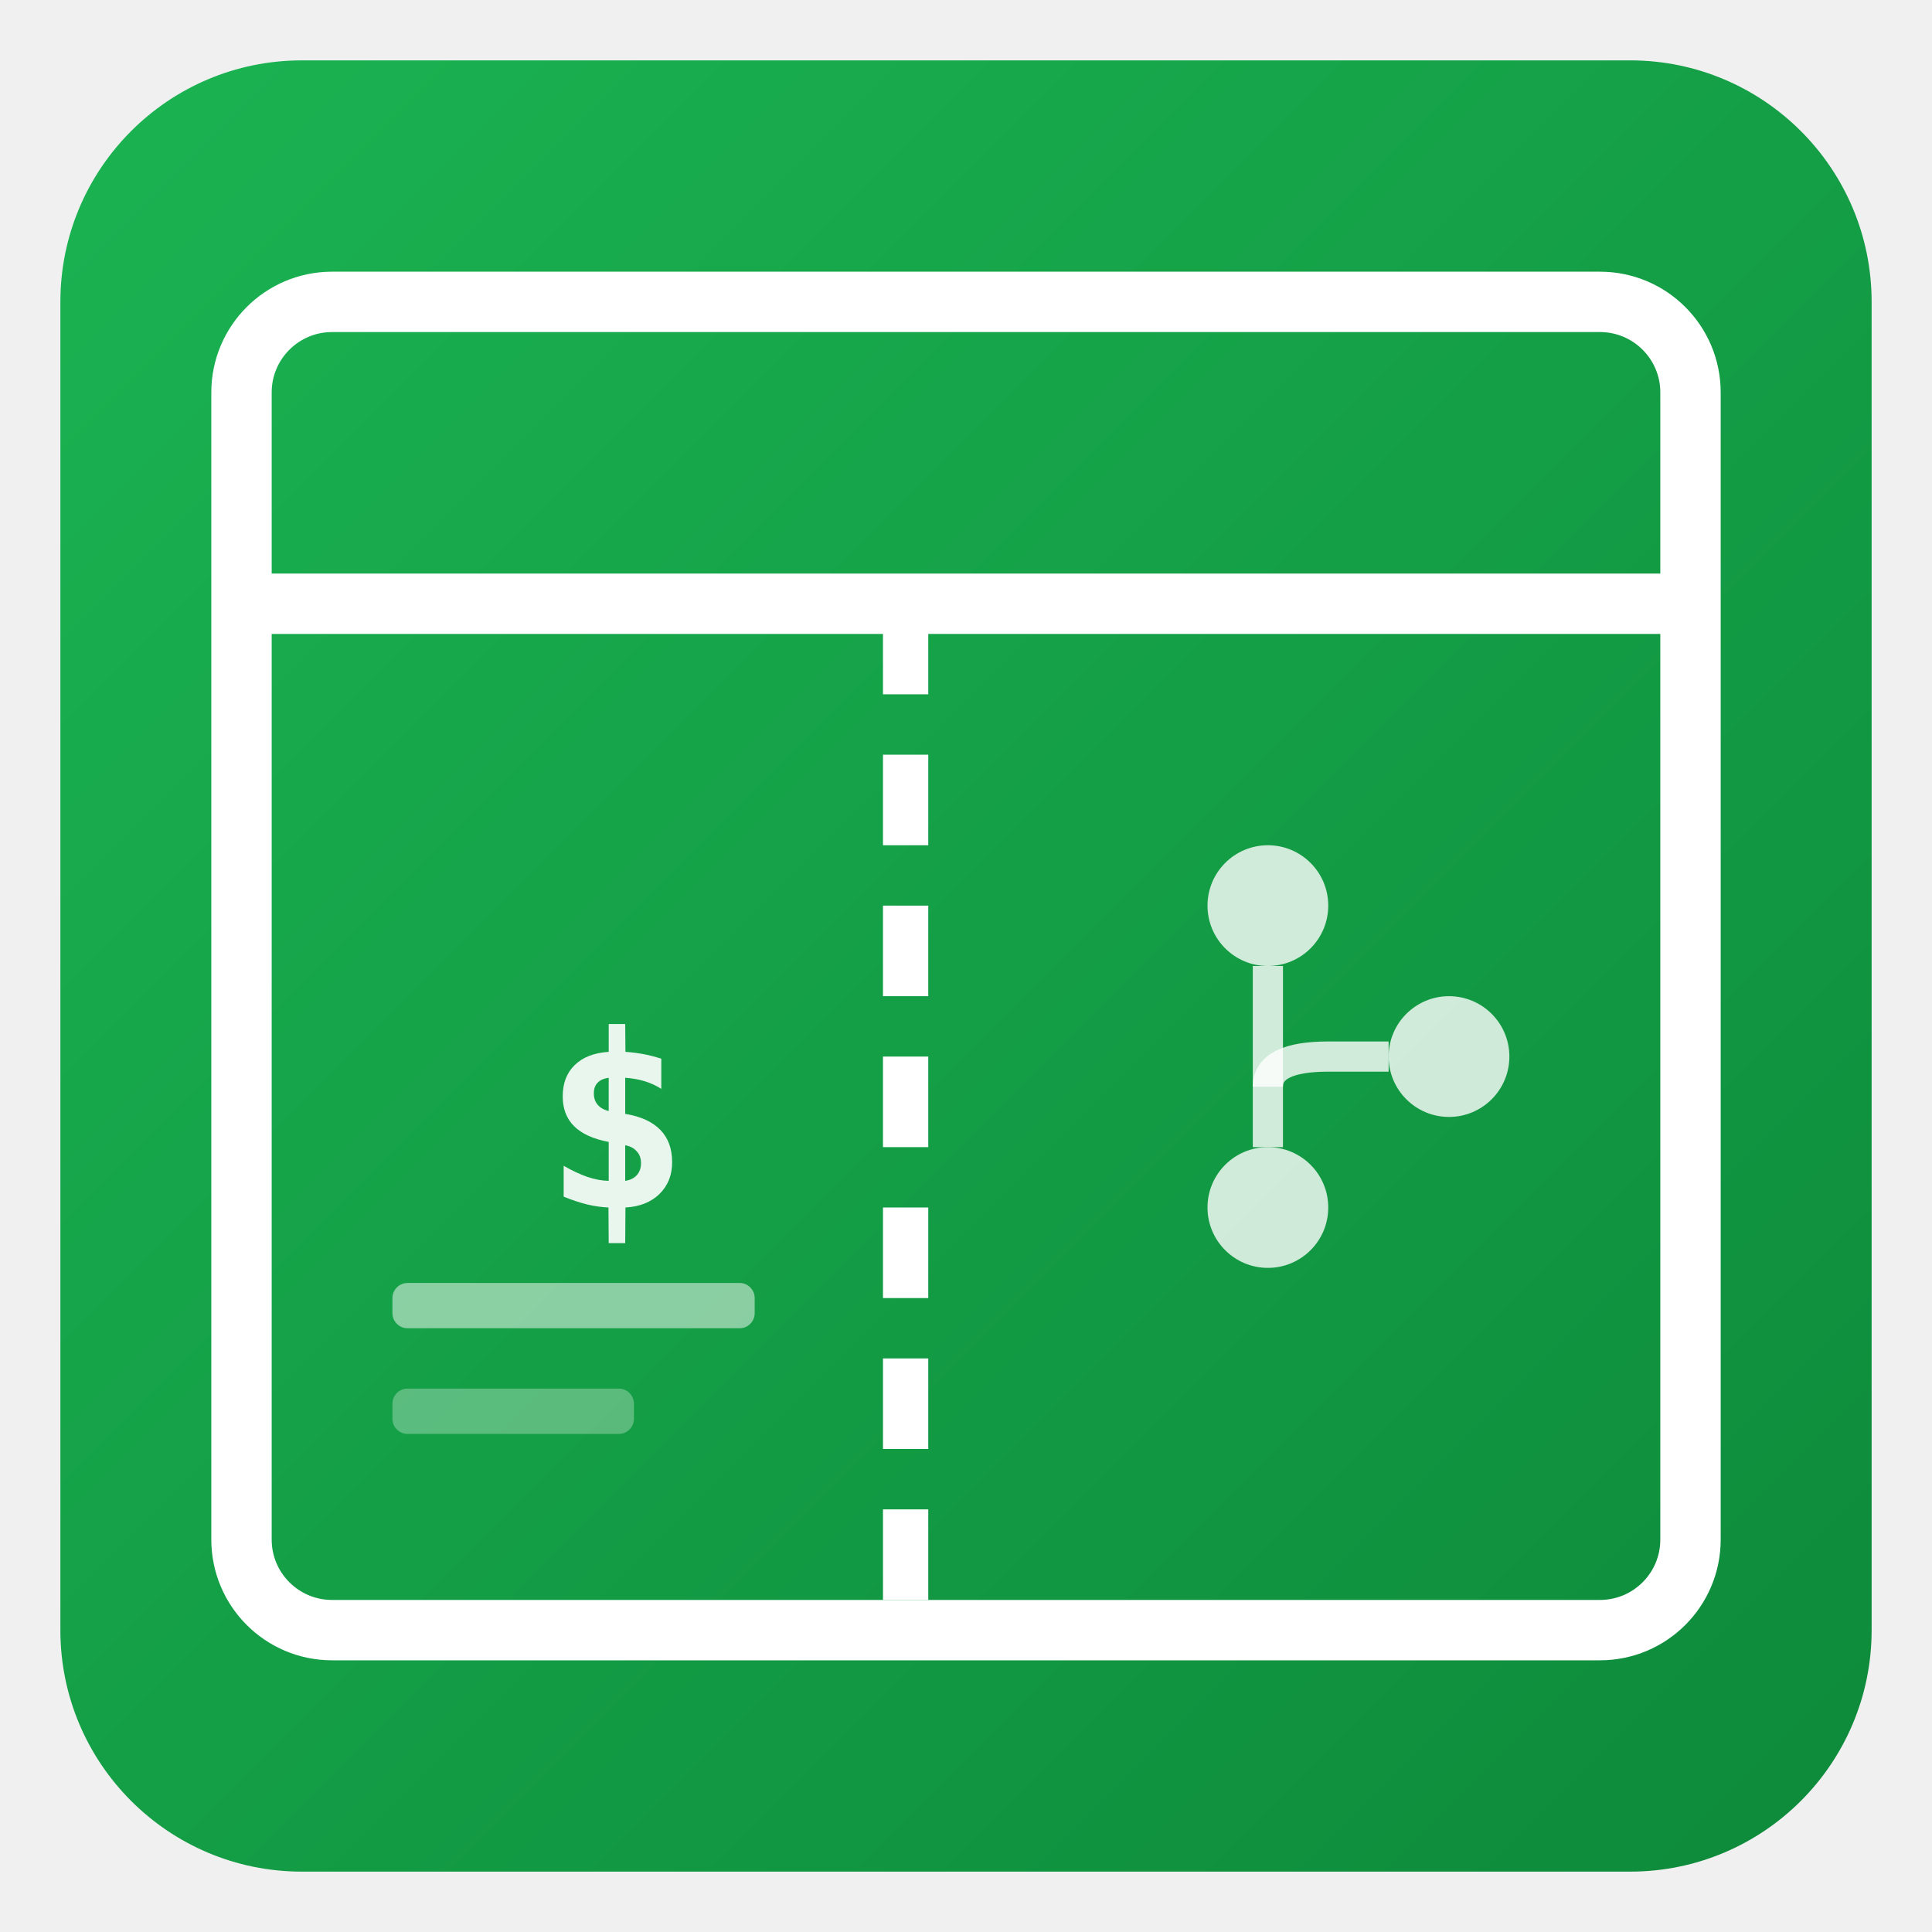
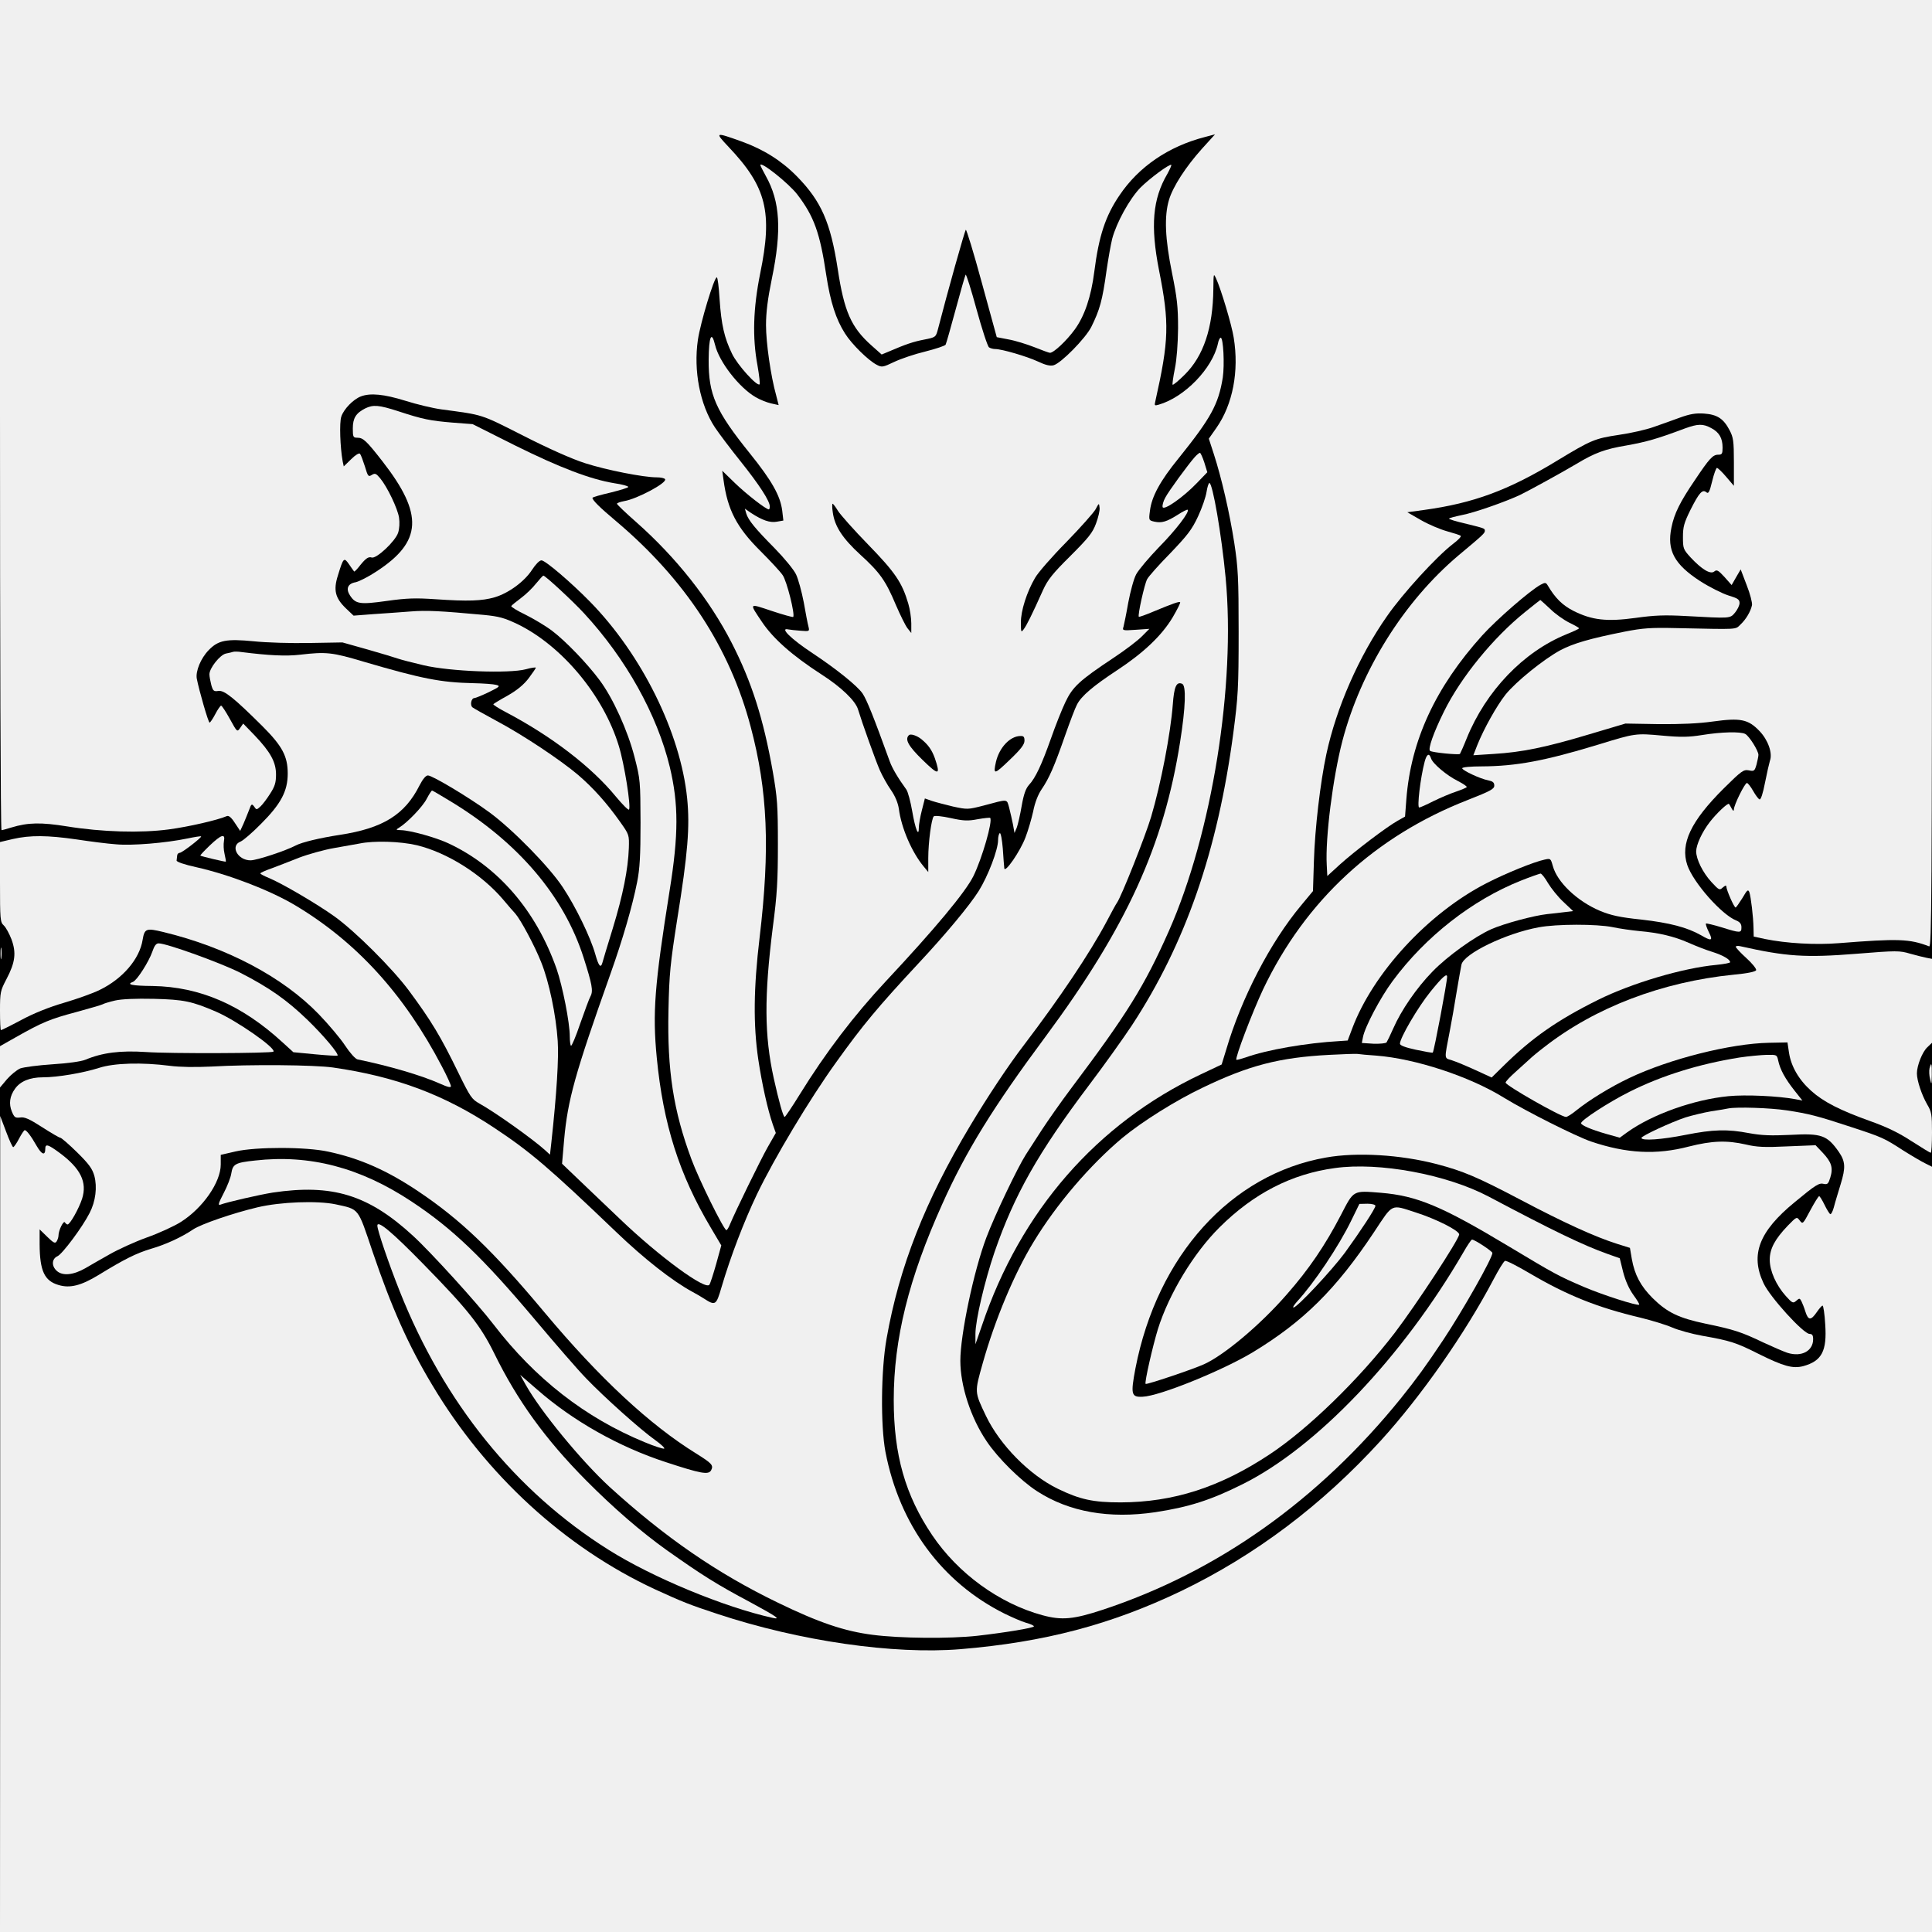
- <svg xmlns="http://www.w3.org/2000/svg" viewBox="0 0 128 128">
+ <svg xmlns="http://www.w3.org/2000/svg" version="1.0" width="1024" height="1024" viewBox="0 0 1024 1024" preserveAspectRatio="xMidYMid meet">
  <defs>
-     <linearGradient id="bg" x1="0%" y1="0%" x2="100%" y2="100%">
-       <stop offset="0%" style="stop-color:#1BB352;stop-opacity:1" />
-       <stop offset="100%" style="stop-color:#0D8A3A;stop-opacity:1" />
-     </linearGradient>
+     <mask id="m">
+       <rect width="10240" height="10240" fill="white" />
+       <g transform="translate(0,1024) scale(0.1,-0.1)" fill="black" stroke="none">
+         <path d="M0 8040 c0 -1210 3 -2200 8 -2200 4 0 27 6 52 14 89 27 158 28 295 6 185 -30 391 -36 540 -16 105 14 257 49 306 70 11 5 24 -5 44 -36 l28 -42 18 39 c9 22 23 55 30 74 11 31 14 32 26 16 12 -18 13 -18 33 0 11 10 34 40 51 67 26 40 32 60 32 103 0 66 -30 120 -114 208 l-60 62 -16 -23 c-16 -23 -16 -23 -55 48 -21 38 -42 70 -46 70 -4 0 -18 -20 -31 -45 -13 -25 -27 -45 -30 -45 -7 0 -56 171 -68 233 -7 39 21 108 63 151 51 53 94 61 239 47 66 -7 199 -11 295 -9 l175 3 135 -38 c74 -21 146 -43 160 -48 14 -5 75 -21 135 -35 139 -33 454 -45 543 -21 28 8 52 11 52 8 0 -3 -17 -28 -38 -56 -26 -34 -61 -63 -110 -91 -40 -22 -74 -43 -77 -46 -3 -3 27 -22 67 -43 241 -127 453 -289 583 -448 35 -42 66 -73 69 -68 11 17 -25 243 -54 337 -81 267 -301 531 -537 646 -70 33 -97 41 -180 49 -228 21 -303 25 -388 18 -49 -4 -138 -10 -196 -14 l-105 -8 -41 39 c-56 54 -67 96 -42 174 29 95 32 98 59 59 13 -19 25 -36 27 -38 1 -2 12 8 24 23 36 46 51 57 69 51 25 -8 125 86 140 131 7 21 9 54 5 80 -7 48 -62 163 -100 209 -22 26 -27 28 -44 18 -19 -12 -21 -8 -37 45 -10 31 -21 61 -26 67 -5 5 -24 -6 -47 -29 l-39 -38 -6 28 c-13 72 -18 204 -7 236 13 40 64 92 104 107 50 19 122 12 235 -23 60 -19 147 -40 193 -46 223 -30 203 -23 432 -139 133 -68 259 -124 328 -146 112 -36 309 -75 379 -75 22 0 42 -4 45 -10 12 -19 -149 -105 -217 -116 -21 -4 -38 -10 -38 -14 0 -4 47 -49 104 -99 209 -185 386 -408 504 -638 106 -207 168 -401 218 -683 24 -139 27 -179 27 -385 0 -190 -4 -266 -27 -440 -46 -367 -45 -572 5 -800 27 -121 50 -205 58 -205 3 0 39 53 79 118 139 225 289 421 458 602 260 278 420 470 463 556 46 93 104 294 89 309 -2 2 -32 -1 -66 -7 -52 -10 -75 -9 -143 6 -45 10 -85 14 -90 9 -12 -12 -29 -137 -29 -221 l0 -74 -24 29 c-62 74 -119 204 -132 307 -5 31 -19 66 -42 99 -19 27 -45 74 -58 103 -23 52 -95 254 -116 323 -13 46 -90 120 -195 187 -153 99 -254 188 -314 277 -69 103 -72 100 51 59 60 -20 111 -34 114 -32 11 12 -34 192 -56 222 -12 18 -66 76 -118 128 -125 124 -174 218 -195 375 l-7 50 68 -66 c60 -58 164 -139 179 -139 3 0 5 7 5 16 0 29 -56 115 -155 239 -53 66 -114 147 -136 180 -79 120 -114 300 -90 464 13 89 86 331 100 331 5 0 11 -52 15 -116 9 -134 25 -205 66 -289 28 -59 133 -175 146 -162 3 3 -2 48 -11 99 -28 150 -23 303 14 488 67 325 34 459 -167 671 -75 80 -74 80 72 28 115 -42 210 -102 291 -185 128 -131 177 -243 215 -489 34 -225 71 -310 179 -406 l54 -48 36 15 c93 40 132 53 189 64 61 12 62 13 73 54 52 202 142 522 148 528 3 4 42 -122 85 -281 l79 -288 62 -12 c35 -6 96 -25 137 -41 40 -16 78 -30 83 -30 20 0 88 64 131 123 52 71 87 173 104 307 24 189 59 295 133 404 102 152 260 260 454 310 l53 14 -69 -76 c-87 -97 -154 -201 -175 -271 -26 -87 -21 -206 16 -388 27 -133 32 -179 32 -293 -1 -84 -7 -165 -17 -214 -9 -44 -14 -82 -12 -85 3 -3 32 21 64 53 100 99 150 248 152 455 1 81 1 84 14 56 26 -55 84 -249 94 -315 29 -178 -5 -354 -92 -478 l-40 -57 26 -80 c41 -126 84 -312 109 -473 20 -131 23 -183 23 -472 0 -298 -3 -342 -28 -534 -83 -626 -254 -1118 -538 -1551 -47 -71 -150 -215 -228 -318 -269 -357 -395 -580 -500 -884 -52 -153 -101 -361 -101 -433 l0 -55 35 101 c204 605 608 1069 1160 1330 l110 52 24 78 c80 273 234 570 397 765 l63 76 5 159 c5 171 34 418 66 567 53 246 172 518 322 732 85 122 261 314 349 382 27 20 46 40 41 43 -4 4 -36 14 -72 24 -36 10 -98 36 -138 59 l-73 42 88 12 c262 36 448 104 707 262 180 109 199 117 326 136 63 9 147 28 185 42 39 13 101 36 140 50 53 19 83 24 127 21 70 -5 103 -27 135 -88 20 -38 23 -57 23 -169 l0 -126 -41 48 c-22 26 -44 47 -49 47 -4 0 -16 -32 -25 -70 -14 -58 -20 -69 -31 -59 -21 17 -38 -2 -84 -93 -34 -69 -40 -90 -40 -144 0 -62 2 -66 41 -109 59 -63 105 -91 125 -74 13 11 21 7 54 -29 l38 -43 24 42 24 41 32 -84 c18 -45 30 -93 28 -105 -7 -34 -32 -76 -61 -103 -29 -28 -4 -26 -345 -19 -130 3 -173 0 -270 -19 -185 -37 -271 -62 -341 -99 -88 -48 -233 -165 -289 -234 -48 -61 -115 -181 -150 -268 l-21 -54 108 7 c150 9 276 35 503 103 l195 58 175 -3 c119 -1 212 3 290 14 145 20 186 12 246 -51 45 -47 70 -117 55 -157 -4 -13 -16 -65 -26 -116 -11 -57 -22 -91 -29 -89 -6 2 -21 22 -34 45 -13 23 -28 42 -33 42 -11 0 -69 -117 -69 -140 -1 -11 -4 -9 -12 5 -6 11 -12 22 -14 24 -6 7 -67 -51 -101 -95 -42 -54 -72 -120 -73 -156 0 -42 35 -113 81 -163 40 -43 43 -45 60 -29 13 11 19 13 19 5 0 -17 41 -111 49 -111 3 0 19 23 36 50 25 43 30 48 37 31 8 -24 21 -130 22 -191 l1 -44 60 -13 c113 -23 267 -32 391 -22 316 25 375 23 479 -17 13 -6 15 254 15 2505 l0 2511 -5120 0 -5120 0 0 -2200z" />
+         <path d="M4030 9365 c0 -3 13 -29 29 -58 76 -135 85 -288 32 -544 -22 -107 -31 -179 -31 -246 0 -93 25 -270 54 -373 l13 -51 -41 9 c-22 5 -59 20 -81 33 -88 51 -194 188 -215 277 -19 78 -33 44 -34 -79 -1 -185 37 -271 220 -498 115 -143 160 -223 170 -302 l6 -52 -34 -6 c-37 -7 -77 7 -137 46 l-33 23 7 -25 c11 -36 48 -81 150 -184 51 -52 102 -114 114 -139 12 -25 30 -91 41 -148 10 -57 21 -115 25 -129 6 -25 6 -26 -42 -22 -26 2 -56 5 -65 7 -48 11 15 -51 127 -125 127 -84 239 -174 267 -215 22 -33 58 -122 144 -360 13 -36 43 -87 88 -149 8 -11 22 -63 31 -115 16 -94 35 -141 35 -87 0 16 7 57 16 92 l16 63 37 -13 c21 -7 72 -20 113 -30 75 -16 78 -16 160 5 135 36 123 37 137 -12 6 -23 15 -63 20 -88 l8 -45 12 28 c6 16 18 68 26 115 11 63 22 93 39 112 34 36 67 107 116 245 23 66 57 152 76 192 39 83 75 116 257 237 62 41 129 92 150 114 l39 39 -72 -5 c-71 -5 -72 -4 -65 17 3 12 15 69 25 127 11 58 29 126 42 150 13 24 67 88 120 143 90 91 164 188 153 199 -2 3 -26 -9 -52 -26 -60 -38 -86 -45 -124 -37 -30 7 -31 7 -24 58 9 75 54 158 151 277 172 214 212 286 235 429 10 68 3 211 -11 211 -5 0 -12 -15 -15 -32 -29 -131 -177 -284 -314 -323 -21 -6 -23 -5 -18 16 73 326 76 415 20 697 -46 235 -34 377 44 510 13 24 23 45 21 48 -8 7 -114 -71 -164 -121 -57 -59 -126 -184 -149 -270 -8 -32 -21 -107 -30 -168 -22 -160 -36 -209 -81 -300 -31 -61 -161 -193 -200 -203 -18 -5 -43 1 -83 20 -58 27 -191 66 -226 66 -11 0 -26 4 -33 9 -7 4 -37 95 -66 201 -29 106 -55 189 -58 184 -3 -5 -27 -88 -53 -185 -26 -97 -50 -180 -53 -186 -4 -6 -52 -22 -107 -36 -55 -13 -129 -38 -165 -55 -61 -29 -66 -30 -94 -15 -44 23 -131 108 -167 165 -48 75 -78 167 -100 312 -33 222 -65 310 -153 425 -45 59 -196 179 -196 156z m411 -1832 c13 -21 85 -102 160 -179 143 -147 180 -201 213 -313 9 -30 16 -77 16 -105 l0 -51 -20 25 c-11 14 -38 69 -61 122 -55 131 -85 173 -188 267 -95 87 -137 151 -147 225 -4 25 -4 46 -1 46 3 0 16 -17 28 -37z m1368 -68 c-18 -49 -40 -76 -136 -172 -94 -93 -120 -126 -145 -181 -61 -136 -87 -187 -102 -207 -14 -19 -15 -16 -15 35 -1 62 32 164 75 237 15 27 89 112 165 189 76 78 146 157 156 175 18 34 18 34 21 8 2 -14 -7 -52 -19 -84z m-924 -1144 c36 -30 54 -56 70 -100 31 -91 21 -93 -65 -9 -76 74 -95 109 -73 131 9 10 44 -2 68 -22z m545 -7 c0 -20 -20 -46 -80 -103 -81 -78 -87 -79 -71 -8 18 75 74 135 129 136 17 1 22 -4 22 -25z" />
+         <path d="M1935 8075 c-49 -25 -65 -52 -65 -106 0 -45 2 -49 24 -49 31 0 48 -16 133 -125 219 -281 211 -426 -32 -584 -42 -28 -92 -53 -110 -57 -42 -7 -53 -35 -30 -70 30 -46 53 -49 196 -29 106 15 152 16 257 9 174 -12 247 -9 313 10 75 22 159 84 199 146 19 29 39 50 50 50 20 0 156 -116 256 -218 276 -281 481 -697 516 -1043 15 -150 4 -291 -53 -644 -36 -230 -42 -286 -46 -480 -7 -318 26 -532 122 -790 39 -106 172 -375 185 -375 4 0 13 15 20 33 27 65 158 334 199 407 l43 75 -16 45 c-28 82 -57 213 -77 345 -27 184 -25 378 7 645 56 472 43 778 -47 1117 -111 421 -348 782 -714 1091 -87 73 -124 110 -125 123 0 4 43 16 95 28 52 13 95 26 95 30 0 5 -34 14 -75 20 -127 21 -289 83 -525 200 l-225 113 -105 8 c-121 10 -160 18 -288 60 -105 34 -134 36 -177 15z" />
+         <path d="M8930 7969 c-149 -56 -204 -71 -309 -90 -114 -19 -168 -39 -266 -98 -81 -48 -256 -144 -300 -165 -85 -39 -243 -94 -307 -106 -38 -8 -68 -16 -68 -19 0 -3 35 -14 78 -24 110 -27 112 -27 112 -40 0 -13 -7 -20 -140 -131 -289 -244 -517 -609 -615 -983 -51 -196 -91 -515 -83 -657 l3 -59 69 63 c78 70 245 197 304 230 l39 22 7 92 c24 311 154 593 402 868 76 84 254 239 310 269 24 13 28 12 38 -5 39 -66 77 -104 136 -134 98 -49 176 -58 329 -37 100 14 153 16 265 10 239 -13 235 -14 262 18 13 16 24 38 24 51 0 19 -10 25 -59 40 -32 10 -100 44 -150 76 -137 89 -177 163 -152 284 15 74 45 135 124 251 77 115 95 135 124 135 20 0 23 5 23 38 0 50 -18 81 -60 103 -44 24 -71 23 -140 -2z" />
+         <path d="M6333 7818 c-38 -43 -140 -183 -157 -216 -10 -18 -16 -40 -14 -49 4 -22 108 50 180 125 l57 59 -16 52 c-9 28 -20 51 -23 51 -4 0 -16 -10 -27 -22z" />
+         <path d="M6395 7633 c-4 -27 -24 -85 -45 -130 -32 -69 -56 -100 -147 -195 -61 -62 -116 -124 -123 -138 -14 -26 -51 -192 -44 -199 2 -2 36 10 76 27 106 44 138 55 143 50 3 -2 -15 -38 -39 -79 -57 -96 -153 -188 -296 -282 -126 -83 -189 -136 -212 -182 -9 -16 -37 -90 -63 -164 -57 -164 -85 -227 -124 -284 -19 -28 -36 -71 -45 -118 -9 -40 -27 -102 -41 -138 -28 -74 -109 -191 -112 -163 -1 9 -5 56 -8 105 -4 48 -11 85 -16 81 -5 -3 -9 -20 -9 -37 0 -51 -53 -190 -103 -270 -48 -76 -174 -228 -318 -382 -215 -231 -296 -328 -437 -525 -140 -194 -329 -510 -420 -700 -69 -145 -139 -327 -188 -493 -28 -96 -32 -99 -94 -59 -14 9 -41 25 -60 35 -107 58 -257 176 -405 318 -355 340 -455 425 -645 551 -267 177 -522 272 -855 320 -100 14 -437 17 -645 5 -86 -4 -166 -3 -220 4 -148 19 -295 15 -375 -11 -85 -27 -220 -50 -298 -50 -69 0 -119 -21 -147 -60 -29 -40 -34 -81 -17 -122 13 -31 18 -34 44 -31 23 4 49 -8 116 -51 48 -31 91 -56 96 -56 6 0 46 -35 89 -77 64 -63 81 -87 92 -125 16 -60 7 -135 -25 -197 -38 -75 -144 -217 -170 -229 -31 -14 -33 -52 -4 -78 31 -28 88 -22 151 14 29 17 88 51 131 75 44 25 131 65 195 88 65 23 145 60 180 82 116 73 212 210 212 305 l0 51 78 18 c109 25 374 25 492 -1 169 -36 312 -100 475 -209 227 -152 396 -314 671 -643 291 -348 558 -596 804 -748 83 -52 93 -62 79 -89 -14 -25 -53 -18 -239 43 -249 81 -494 219 -684 386 l-89 77 29 -52 c79 -141 295 -404 445 -542 295 -268 568 -457 893 -614 216 -105 352 -151 502 -170 147 -19 409 -21 554 -5 149 17 300 42 300 50 0 4 -19 13 -42 19 -24 7 -74 29 -113 48 -333 166 -557 470 -632 858 -26 139 -24 431 6 600 67 380 204 729 443 1128 91 152 202 320 288 432 187 246 345 481 435 650 26 50 51 95 55 100 23 31 152 357 181 455 53 179 103 441 115 595 7 96 19 123 49 111 23 -8 19 -124 -10 -307 -86 -550 -285 -985 -714 -1564 -277 -373 -421 -606 -546 -885 -179 -397 -258 -717 -258 -1040 0 -291 61 -505 204 -717 137 -203 356 -362 584 -424 103 -28 165 -22 320 29 608 201 1143 580 1581 1122 81 101 133 172 224 309 103 155 260 432 260 460 0 9 -94 71 -108 71 -4 0 -25 -31 -46 -68 -322 -554 -778 -1034 -1171 -1229 -168 -84 -284 -121 -462 -148 -244 -36 -456 1 -626 111 -87 56 -208 176 -267 264 -85 125 -140 295 -140 428 0 138 71 476 138 653 44 117 165 370 209 439 16 25 54 83 84 130 30 46 101 148 159 225 294 391 386 539 515 830 229 517 355 1304 301 1874 -22 231 -69 501 -86 501 -4 0 -11 -21 -15 -47z" />
+         <path d="M2841 7147 c-18 -23 -54 -58 -80 -77 -25 -19 -49 -38 -51 -42 -3 -4 31 -25 75 -46 44 -22 108 -60 142 -86 70 -53 185 -172 251 -261 71 -95 149 -267 185 -407 31 -120 31 -129 32 -348 0 -176 -4 -245 -18 -315 -25 -127 -77 -306 -143 -491 -187 -527 -225 -664 -244 -875 l-11 -127 92 -88 c52 -49 148 -142 216 -206 209 -200 454 -379 473 -347 5 7 21 57 36 110 l27 98 -55 93 c-168 282 -253 550 -287 902 -23 238 -12 383 68 885 48 298 48 459 1 656 -67 277 -232 574 -455 815 -61 66 -206 200 -215 199 -3 0 -20 -19 -39 -42z" />
+         <path d="M8083 6996 c-169 -136 -340 -346 -429 -526 -57 -115 -87 -202 -74 -210 14 -9 151 -22 158 -16 2 3 19 40 36 83 102 251 300 458 528 551 37 15 68 29 67 32 0 3 -23 16 -52 30 -28 14 -74 46 -101 73 -28 26 -51 47 -52 47 -1 0 -38 -29 -81 -64z" />
+         <path d="M1235 6785 c-5 -2 -22 -6 -38 -9 -31 -7 -87 -77 -87 -110 0 -12 5 -37 10 -57 9 -31 13 -35 38 -31 31 4 82 -37 233 -187 105 -105 134 -159 134 -251 0 -93 -36 -161 -141 -266 -45 -46 -94 -88 -108 -94 -58 -22 -17 -100 52 -100 33 0 187 51 240 79 32 17 128 40 233 56 229 35 345 107 423 263 17 33 33 52 44 52 24 0 222 -119 328 -197 124 -92 316 -288 387 -396 68 -102 147 -265 172 -354 18 -64 29 -77 38 -45 2 9 27 91 55 182 54 177 81 313 85 425 2 70 2 71 -47 140 -71 100 -141 178 -221 247 -93 79 -292 212 -435 288 -63 34 -120 66 -126 71 -14 12 -6 49 10 49 6 0 40 14 76 31 59 29 63 33 40 39 -14 4 -69 8 -122 9 -173 4 -270 23 -581 114 -167 50 -198 53 -336 37 -76 -9 -168 -4 -311 14 -19 3 -39 3 -45 1z" />
+         <path d="M9020 6344 c-68 -11 -110 -12 -208 -3 -143 13 -144 13 -339 -47 -286 -87 -436 -115 -620 -116 -57 0 -103 -4 -103 -10 0 -11 95 -56 138 -64 24 -5 32 -11 32 -28 0 -18 -21 -29 -138 -75 -493 -192 -863 -534 -1087 -1004 -57 -121 -150 -365 -142 -374 2 -2 24 4 48 12 114 41 322 77 498 87 l44 3 23 61 c110 296 403 614 713 773 101 52 251 113 308 125 31 7 32 6 43 -33 23 -87 130 -188 251 -239 59 -24 104 -34 219 -46 149 -17 241 -41 314 -82 58 -34 67 -31 43 16 -11 23 -18 43 -15 45 2 2 40 -7 83 -20 99 -31 105 -31 105 0 0 18 -8 28 -27 36 -76 29 -228 200 -260 294 -38 113 19 233 193 406 95 94 105 101 133 96 28 -6 31 -4 41 31 5 20 10 43 10 51 0 22 -49 100 -70 111 -25 13 -125 11 -230 -6z" />
+         <path d="M7551 6203 c-23 -87 -41 -243 -29 -243 5 0 39 15 76 34 37 18 91 41 119 50 29 10 55 21 57 24 2 4 -19 18 -46 32 -59 29 -134 92 -143 120 -10 31 -23 24 -34 -17z" />
+         <path d="M2261 6005 c-22 -42 -102 -125 -146 -152 -18 -11 -18 -12 10 -13 50 -1 186 -39 252 -70 263 -123 464 -356 573 -665 32 -93 70 -285 70 -359 0 -24 3 -45 6 -49 4 -3 26 49 49 117 24 68 48 134 55 146 15 28 8 64 -37 205 -104 325 -345 609 -702 826 -53 32 -98 59 -101 59 -3 0 -16 -20 -29 -45z" />
+         <path d="M68 5793 l-68 -16 0 -212 c0 -198 1 -213 20 -230 11 -10 29 -43 41 -74 26 -71 20 -122 -27 -211 -32 -61 -34 -69 -34 -167 0 -57 2 -103 5 -103 3 0 52 24 108 54 65 35 147 68 226 91 68 20 153 50 189 68 122 59 212 164 228 266 10 60 19 63 110 41 335 -81 633 -238 824 -436 53 -55 116 -130 140 -167 25 -38 54 -70 65 -72 169 -35 337 -84 438 -129 40 -18 57 -22 57 -13 0 7 -21 54 -47 103 -201 385 -455 664 -784 859 -133 78 -346 160 -520 199 -60 13 -104 28 -103 35 1 6 2 18 3 26 0 8 7 15 14 15 12 0 118 82 113 87 -2 2 -34 -3 -72 -11 -115 -24 -294 -39 -379 -31 -44 3 -138 15 -210 26 -153 22 -245 23 -337 2z" />
+         <path d="M1112 5759 c-29 -28 -52 -52 -50 -54 5 -4 132 -34 135 -32 1 2 -2 20 -7 42 -5 21 -6 51 -3 67 8 42 -14 35 -75 -23z" />
+         <path d="M1905 5769 c-22 -4 -83 -15 -135 -24 -52 -9 -135 -32 -185 -51 -49 -20 -116 -45 -147 -57 -32 -11 -58 -23 -58 -26 0 -4 20 -14 44 -24 69 -28 256 -138 347 -203 111 -79 309 -277 396 -394 120 -162 169 -244 262 -435 63 -129 72 -142 112 -164 85 -47 285 -190 349 -248 l25 -23 7 62 c29 266 40 449 34 541 -9 137 -46 315 -88 418 -34 86 -108 224 -137 257 -9 9 -38 43 -65 75 -114 134 -296 248 -456 287 -89 21 -229 25 -305 9z" />
+         <path d="M8060 5572 c-256 -102 -505 -296 -679 -532 -64 -86 -147 -243 -157 -297 l-6 -31 62 -4 c34 -1 65 2 69 7 4 6 20 39 36 75 41 94 123 214 207 300 78 81 224 186 312 225 68 30 224 72 296 80 30 3 74 8 96 11 l42 5 -52 49 c-28 26 -64 71 -81 99 -16 28 -34 51 -40 51 -5 -1 -53 -17 -105 -38z" />
+         <path d="M8155 5325 c-174 -32 -397 -140 -409 -198 -3 -12 -14 -78 -26 -147 -11 -69 -27 -159 -35 -200 -31 -162 -32 -146 11 -160 22 -7 77 -30 125 -52 l85 -39 60 59 c153 151 286 244 503 352 179 89 452 170 629 186 39 4 72 10 72 14 0 15 -38 37 -95 55 -33 10 -89 32 -125 48 -77 34 -157 53 -260 62 -41 4 -106 13 -143 21 -84 17 -296 17 -392 -1z" />
+         <path d="M807 5195 c-18 -52 -81 -151 -102 -159 -38 -14 -6 -21 104 -22 251 -4 474 -101 690 -300 l56 -51 115 -11 c63 -6 116 -9 119 -7 8 9 -74 107 -161 191 -109 105 -202 170 -354 248 -103 52 -390 156 -433 156 -14 0 -23 -13 -34 -45z" />
+         <path d="M3 5185 c0 -27 2 -38 4 -22 2 15 2 37 0 50 -2 12 -4 0 -4 -28z" />
+         <path d="M9200 5222 c0 -5 25 -32 56 -60 31 -28 54 -57 52 -64 -3 -8 -44 -17 -119 -24 -379 -38 -734 -173 -1003 -383 -33 -25 -69 -55 -80 -66 -12 -11 -45 -41 -74 -67 -28 -25 -52 -50 -52 -56 0 -15 293 -182 320 -182 7 0 31 15 54 34 68 55 182 125 281 172 214 102 538 183 740 187 l99 2 8 -54 c11 -73 52 -144 118 -203 66 -59 153 -103 315 -161 84 -30 149 -61 216 -105 53 -34 99 -62 102 -62 4 0 7 48 7 107 0 96 -2 110 -26 150 -28 49 -54 125 -54 164 0 41 29 115 56 139 l24 23 0 223 0 222 -27 5 c-16 3 -55 13 -88 22 -57 17 -72 17 -283 0 -274 -22 -374 -15 -619 40 -13 3 -23 1 -23 -3z" />
+         <path d="M7581 4983 c-66 -82 -161 -244 -161 -275 0 -9 29 -20 85 -32 47 -10 87 -17 89 -15 7 8 76 373 76 402 0 21 -26 -2 -89 -80z" />
+         <path d="M610 4937 c-30 -7 -60 -16 -66 -20 -7 -4 -71 -22 -143 -42 -135 -36 -177 -53 -318 -133 l-83 -47 0 -109 0 -110 37 44 c20 23 52 49 70 57 19 7 96 17 171 22 81 5 152 15 174 24 91 38 186 50 322 41 126 -9 666 -7 675 2 17 17 -195 165 -304 212 -128 55 -170 64 -330 68 -98 2 -169 -1 -205 -9z" />
+         <path d="M7045 4649 c-265 -14 -426 -56 -671 -174 -143 -68 -321 -180 -424 -265 -172 -144 -351 -353 -472 -553 -103 -169 -204 -411 -269 -641 -44 -157 -45 -151 17 -281 74 -154 230 -312 379 -385 119 -58 189 -73 335 -73 280 1 526 80 790 255 204 135 473 397 662 643 115 151 339 493 342 522 1 20 -121 82 -231 117 -133 43 -118 50 -220 -104 -202 -304 -375 -475 -644 -638 -162 -97 -494 -232 -583 -235 -60 -3 -64 12 -38 150 116 598 506 1030 1011 1118 163 29 394 15 586 -35 140 -37 212 -67 444 -189 233 -123 396 -197 513 -234 l67 -21 10 -59 c15 -84 47 -144 110 -207 78 -77 139 -106 282 -136 150 -31 189 -44 304 -99 50 -23 107 -48 128 -55 75 -24 137 9 137 72 0 21 -5 28 -19 28 -32 0 -210 195 -244 269 -71 151 -24 274 165 429 111 92 130 104 155 97 19 -4 24 1 34 34 16 52 6 82 -40 131 l-38 40 -149 -6 c-120 -6 -163 -4 -221 10 -102 23 -179 20 -302 -11 -172 -45 -330 -37 -519 27 -83 29 -338 157 -461 232 -182 113 -470 207 -676 223 -44 3 -89 7 -100 9 -11 1 -78 -1 -150 -5z" />
+         <path d="M9220 4635 c-213 -34 -411 -95 -584 -182 -108 -54 -256 -150 -256 -166 0 -11 54 -34 130 -56 l75 -21 40 29 c133 95 352 173 536 191 90 9 265 1 355 -16 l37 -7 -42 53 c-49 62 -76 111 -86 158 -7 32 -7 32 -63 31 -31 -1 -95 -7 -142 -14z" />
+         <path d="M10227 4578 c-3 -13 -2 -39 3 -58 7 -32 8 -31 9 23 1 60 -3 72 -12 35z" />
+         <path d="M9160 4365 c-8 -2 -49 -9 -90 -15 -41 -7 -102 -22 -135 -32 -79 -26 -235 -99 -235 -109 0 -17 109 -9 234 16 146 29 222 31 337 9 66 -12 114 -14 220 -9 164 9 193 -2 255 -90 35 -51 37 -83 10 -171 -13 -43 -30 -98 -36 -122 -6 -23 -15 -40 -20 -37 -4 3 -18 25 -30 50 -12 25 -25 45 -28 45 -4 0 -25 -34 -47 -75 -39 -73 -40 -75 -56 -54 -16 21 -16 21 -63 -27 -69 -72 -96 -123 -96 -181 0 -59 34 -135 85 -192 35 -39 39 -40 56 -25 16 14 18 14 27 -3 5 -10 15 -35 21 -55 15 -47 29 -48 60 -3 13 19 27 35 31 35 4 0 11 -44 14 -99 10 -142 -18 -195 -117 -222 -55 -14 -103 -1 -236 65 -119 60 -150 70 -298 96 -56 10 -128 30 -160 44 -32 14 -107 37 -168 52 -228 54 -388 118 -587 235 -66 39 -125 69 -131 66 -7 -2 -34 -47 -61 -98 -151 -287 -383 -619 -598 -855 -311 -341 -664 -607 -1058 -797 -372 -178 -724 -271 -1170 -308 -354 -29 -852 43 -1285 186 -149 49 -189 65 -335 132 -475 221 -894 604 -1179 1082 -128 213 -216 412 -316 706 -80 237 -69 224 -197 252 -97 20 -290 13 -413 -16 -131 -31 -299 -89 -341 -117 -59 -40 -144 -80 -224 -103 -79 -24 -141 -55 -278 -139 -92 -56 -151 -71 -211 -53 -76 22 -100 75 -101 216 l0 79 40 -39 c34 -33 42 -37 50 -25 5 8 10 22 10 31 0 28 27 82 34 70 4 -6 10 -11 14 -11 13 0 60 84 77 136 28 88 -7 161 -121 245 -60 44 -74 48 -74 20 0 -38 -19 -31 -46 16 -29 51 -53 83 -63 83 -3 0 -17 -20 -30 -45 -13 -25 -27 -45 -31 -45 -4 0 -21 37 -38 83 l-31 82 0 -2162 -1 -2163 5120 0 5120 0 0 2028 0 2028 -34 17 c-19 9 -72 40 -118 69 -102 66 -110 70 -278 125 -176 58 -222 70 -341 88 -86 13 -264 19 -309 10z" />
+         <path d="M1352 4089 c-105 -11 -118 -19 -126 -68 -3 -22 -22 -70 -41 -106 -27 -52 -31 -65 -17 -60 33 13 208 53 277 64 316 47 507 -11 744 -229 94 -86 342 -359 427 -470 220 -287 487 -495 801 -624 50 -21 97 -36 103 -34 6 2 -15 22 -47 45 -78 55 -270 227 -366 327 -43 44 -165 185 -271 311 -277 329 -437 483 -655 627 -272 180 -539 250 -829 217z" />
+         <path d="M7075 4049 c-230 -31 -431 -135 -611 -314 -137 -136 -268 -352 -327 -540 -27 -88 -72 -284 -65 -290 5 -5 247 76 309 104 107 48 300 210 439 370 118 134 205 263 287 421 69 133 62 130 212 118 192 -16 323 -71 676 -283 250 -150 263 -157 400 -216 98 -42 285 -102 293 -94 3 2 -12 26 -31 52 -23 32 -42 75 -54 121 l-18 73 -65 23 c-129 46 -285 121 -630 304 -222 117 -579 184 -815 151z" />
+         <path d="M7162 3771 c-66 -136 -198 -333 -286 -428 -16 -18 -26 -33 -20 -33 19 0 203 197 272 290 84 116 162 235 162 249 0 6 -19 11 -42 11 l-43 -1 -43 -88z" />
+         <path d="M2000 3744 c0 -24 59 -198 119 -349 234 -589 613 -1059 1106 -1369 231 -146 615 -305 870 -361 46 -10 23 6 -115 81 -186 99 -258 145 -445 277 -136 97 -282 223 -428 370 -217 219 -365 424 -487 673 -73 148 -139 232 -375 473 -167 171 -245 236 -245 205z" />
+       </g>
+     </mask>
  </defs>
-   <rect x="4" y="4" width="120" height="120" rx="16" fill="url(#bg)" />
-   <rect x="16" y="20" width="96" height="88" rx="6" fill="none" stroke="white" stroke-width="4" />
-   <line x1="16" y1="40" x2="112" y2="40" stroke="white" stroke-width="4" />
-   <line x1="60" y1="40" x2="60" y2="108" stroke="white" stroke-width="3" stroke-dasharray="6,4" />
-   <circle cx="84" cy="60" r="4" fill="white" opacity="0.8" />
-   <circle cx="84" cy="80" r="4" fill="white" opacity="0.8" />
-   <circle cx="96" cy="70" r="4" fill="white" opacity="0.8" />
-   <line x1="84" y1="64" x2="84" y2="76" stroke="white" stroke-width="2" opacity="0.8" />
-   <path d="M84 72 Q84 70 88 70 L92 70" fill="none" stroke="white" stroke-width="2" opacity="0.8" />
-   <text x="36" y="80" font-family="monospace" font-size="16" font-weight="bold" fill="white" opacity="0.9">$</text>
-   <rect x="26" y="85" width="24" height="3" rx="1" fill="white" opacity="0.5" />
-   <rect x="26" y="92" width="16" height="3" rx="1" fill="white" opacity="0.3" />
+   <rect width="1024" height="1024" fill="currentColor" mask="url(#m)" />
</svg>
